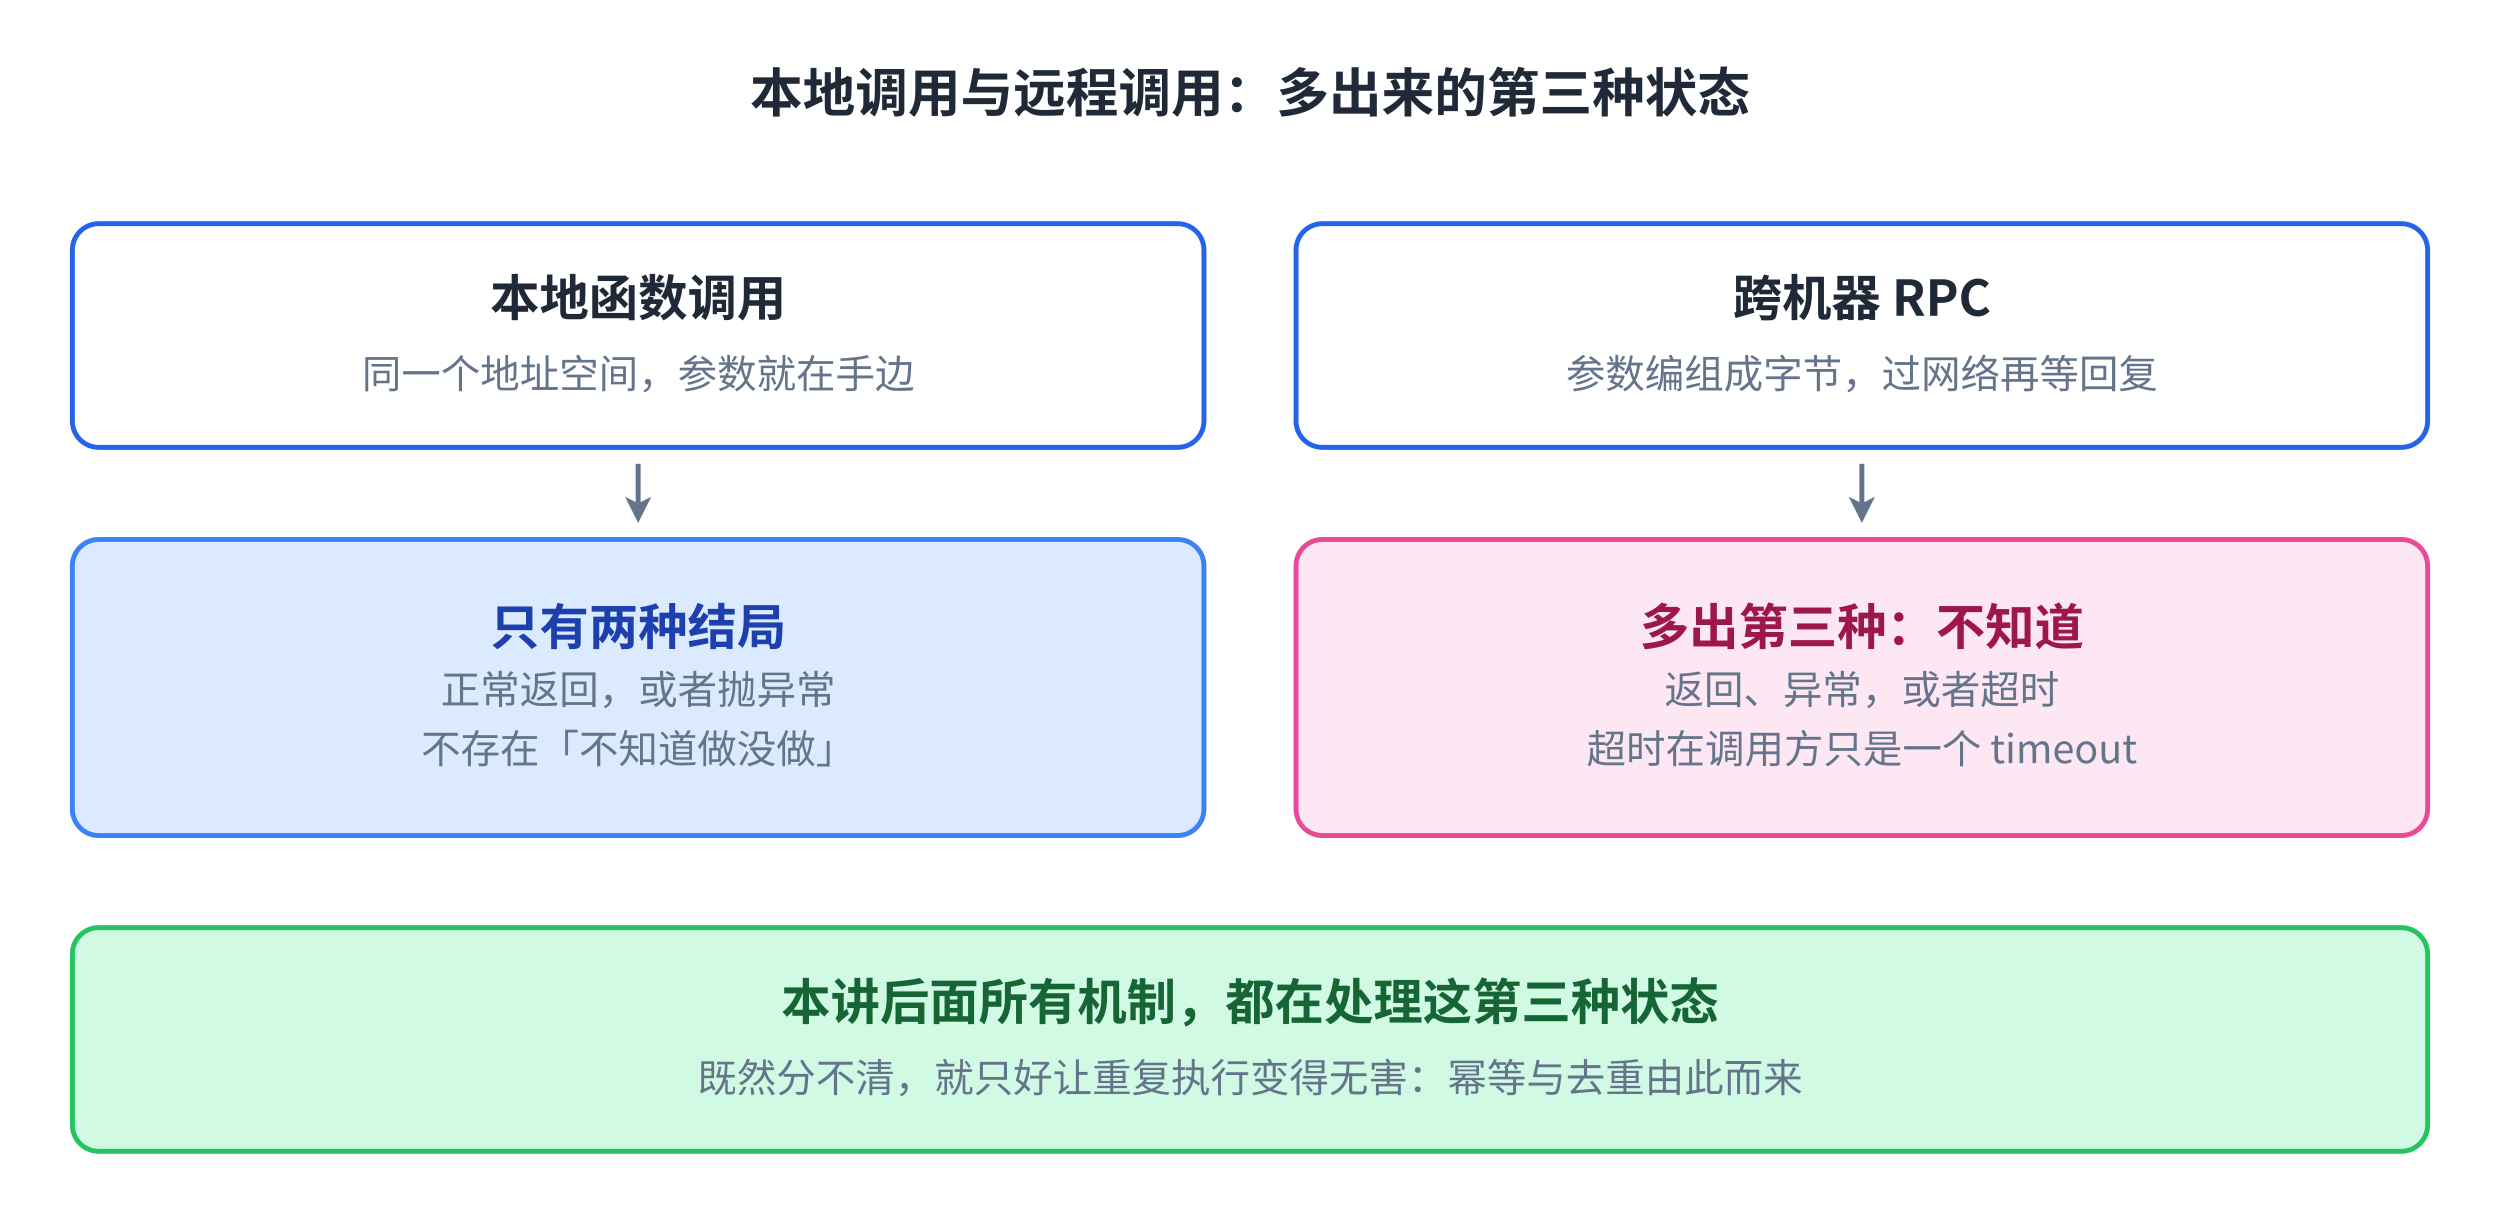
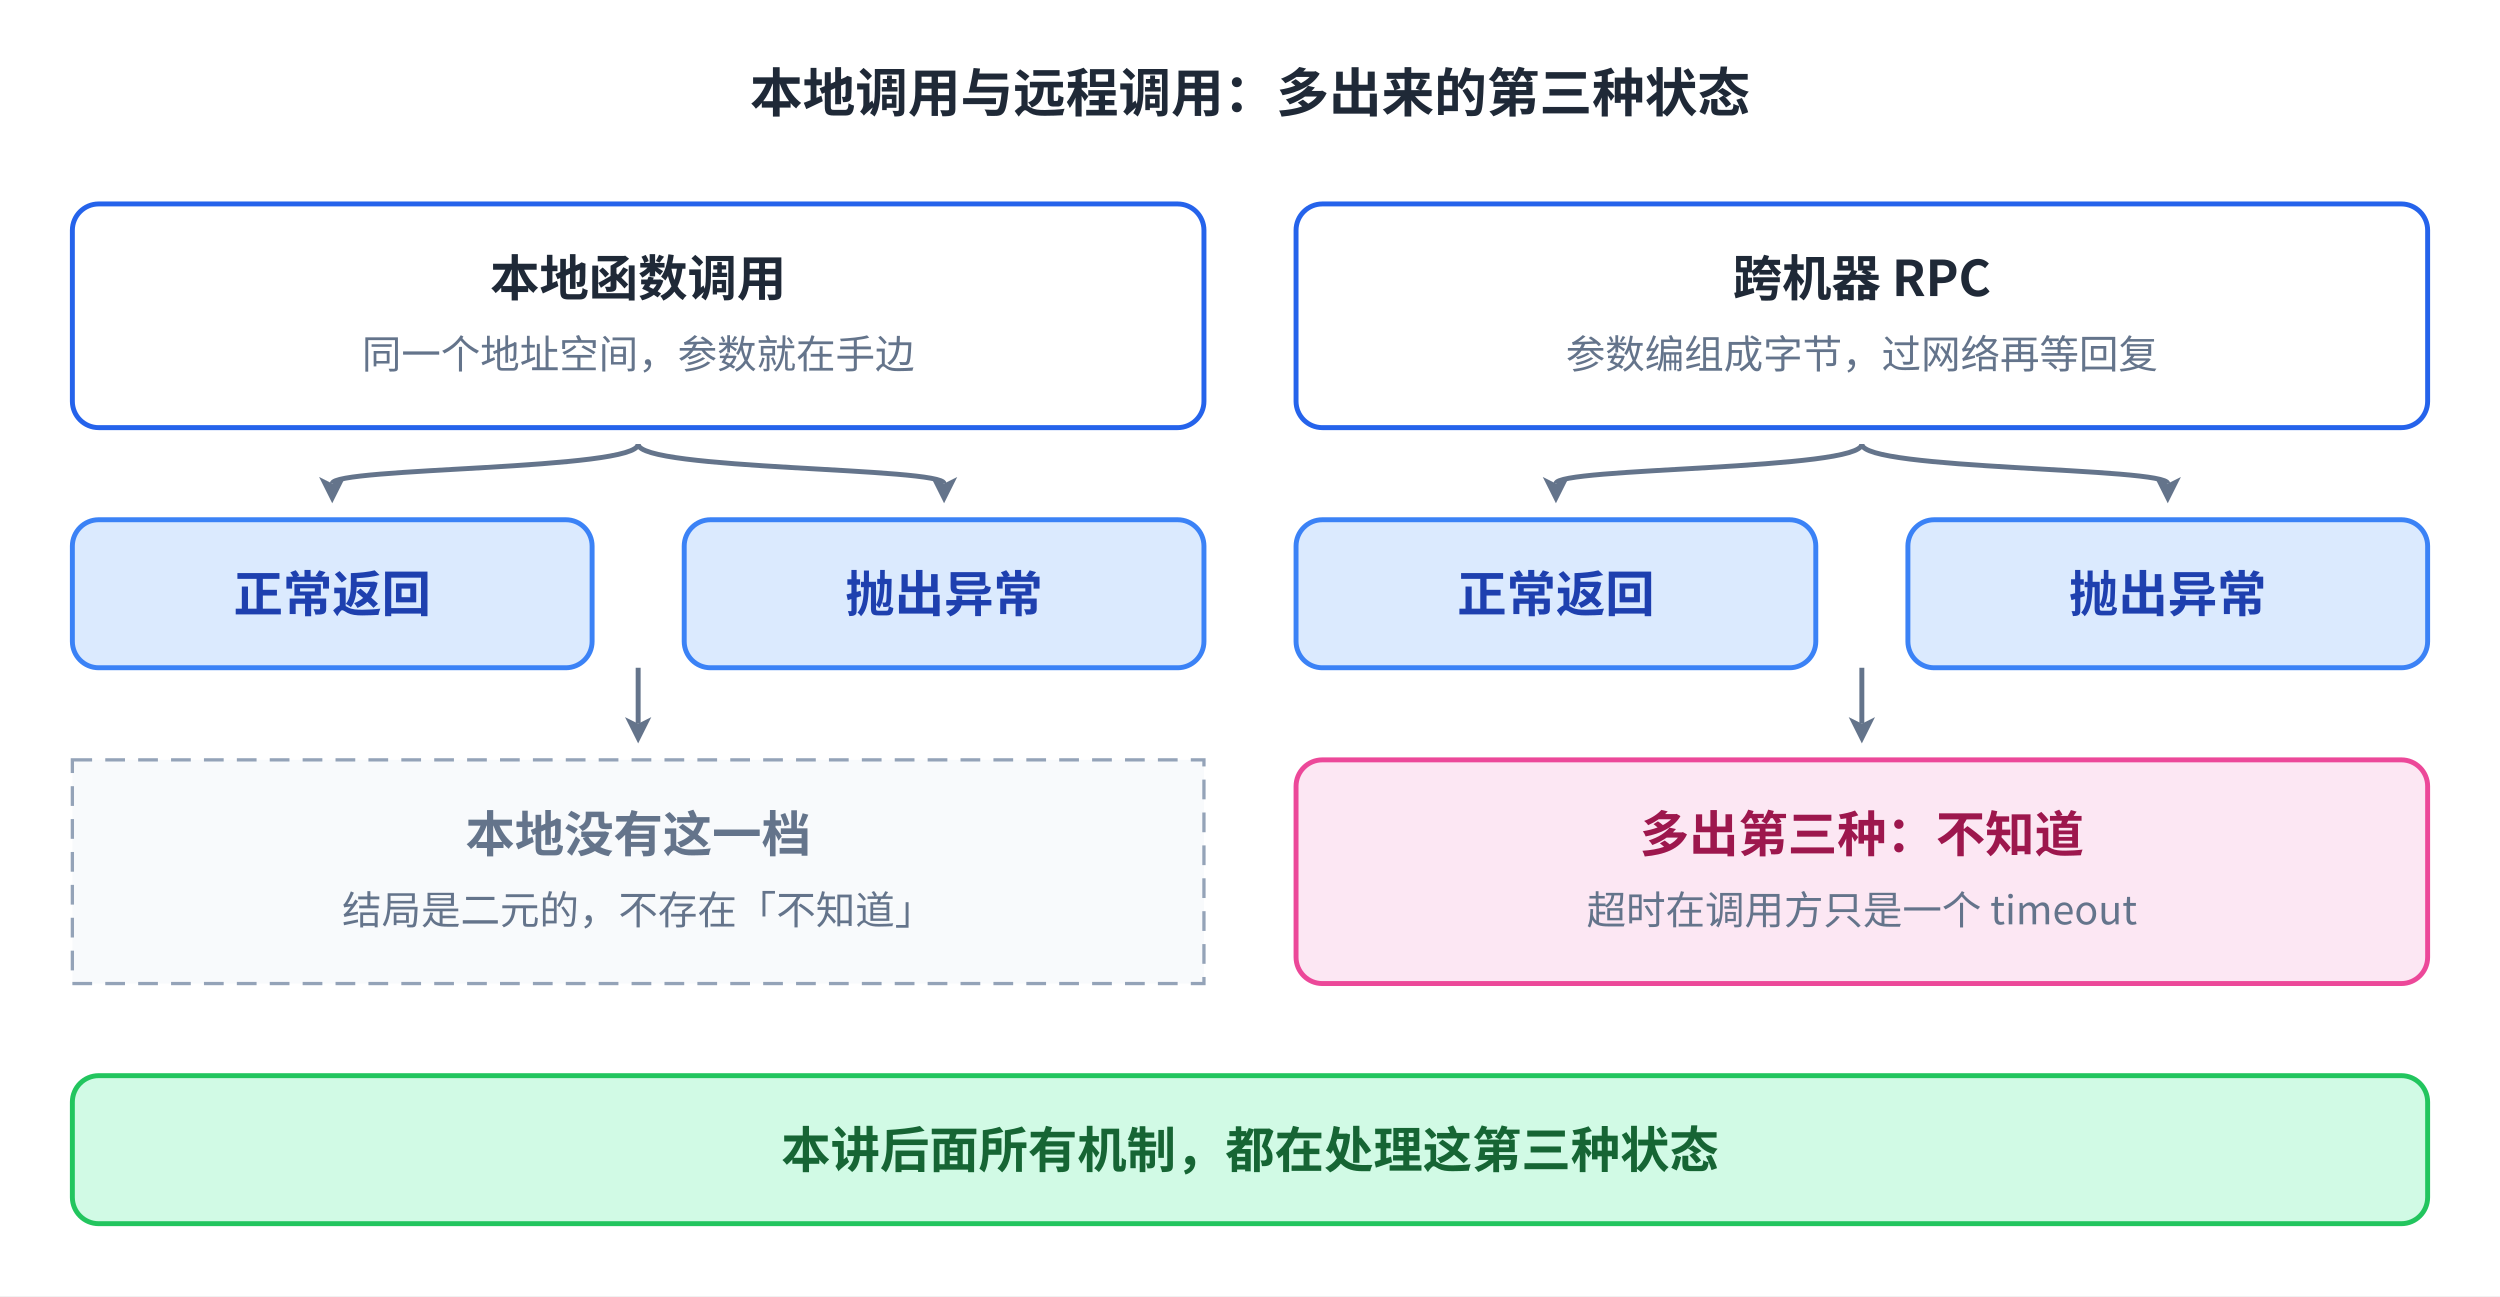
- <svg xmlns="http://www.w3.org/2000/svg" viewBox="0 0 760 372" width="760" height="372" role="img" aria-labelledby="rpc-and-threads-1-title rpc-and-threads-1-desc">
+ <svg xmlns="http://www.w3.org/2000/svg" viewBox="0 0 760 394" width="760" height="394" role="img" aria-labelledby="rpc-and-threads-1-title rpc-and-threads-1-desc">
  <defs>
    <style>
      text { font-family: 'PingFang SC', 'Microsoft YaHei', 'Noto Sans CJK SC', system-ui, sans-serif; }
    </style>
    <marker id="arrow" markerWidth="8" markerHeight="8" refX="2" refY="4" orient="auto" markerUnits="userSpaceOnUse">
      <path d="M0,0 L8,4 L0,8 L2,4 z" fill="#64748b" />
    </marker>
  </defs>
-   <rect x="0" y="0" width="760" height="372" fill="#ffffff" />
+   <rect x="0" y="0" width="760" height="394" fill="#ffffff" />
  <text x="380" y="34" font-size="16" font-weight="600" fill="#1f2937" text-anchor="middle">本地调用与远程调用：多出来的第三种状态</text>
-   <rect x="22" y="68" width="344" height="68" rx="8" fill="#ffffff" stroke="#2563eb" stroke-width="1.5" />
-   <text x="194" y="96" font-size="15" font-weight="600" fill="#1f2937" text-anchor="middle">本地函数调用</text>
-   <text x="194" y="118" font-size="12" fill="#64748b" text-anchor="middle">同一个地址空间，参数就在手边</text>
-   <rect x="394" y="68" width="344" height="68" rx="8" fill="#ffffff" stroke="#2563eb" stroke-width="1.5" />
-   <text x="566" y="96" font-size="15" font-weight="600" fill="#1f2937" text-anchor="middle">跨机器 RPC</text>
-   <text x="566" y="118" font-size="12" fill="#64748b" text-anchor="middle">参数编组成字节，过网络再等回复</text>
-   <path d="M194,141 L 194,153" fill="none" stroke="#64748b" stroke-width="1.5" marker-end="url(#arrow)" />
-   <path d="M566,141 L 566,153" fill="none" stroke="#64748b" stroke-width="1.5" marker-end="url(#arrow)" />
-   <rect x="22" y="164" width="344" height="90" rx="8" fill="#dbeafe" stroke="#3b82f6" stroke-width="1.5" />
-   <text x="194" y="196" font-size="15" font-weight="600" fill="#1e40af" text-anchor="middle">只有两种结局</text>
-   <text x="194" y="214" font-size="12" fill="#64748b" text-anchor="middle">正常返回，或者抛异常</text>
-   <text x="194" y="232" font-size="12" fill="#64748b" text-anchor="middle">不存在「不知道做没做」</text>
-   <rect x="394" y="164" width="344" height="90" rx="8" fill="#fce7f3" stroke="#ec4899" stroke-width="1.5" />
-   <text x="566" y="196" font-size="15" font-weight="600" fill="#9d174d" text-anchor="middle">多出第三种：不知道</text>
-   <text x="566" y="214" font-size="12" fill="#64748b" text-anchor="middle">返回、异常，或者超时</text>
-   <text x="566" y="232" font-size="12" fill="#64748b" text-anchor="middle">超时在调用方只是一个 timeout</text>
-   <rect x="22" y="282" width="716" height="68" rx="8" fill="#d1fae5" stroke="#22c55e" stroke-width="1.5" />
-   <text x="380" y="310" font-size="15" font-weight="600" fill="#166534" text-anchor="middle">本讲后面所有机制，都在处理这第三种状态</text>
-   <text x="380" y="332" font-size="12" fill="#64748b" text-anchor="middle">既然分不清，就只好让重复执行变得无害：幂等与去重由此而来</text>
+   <rect x="22" y="62" width="344" height="68" rx="8" fill="#ffffff" stroke="#2563eb" stroke-width="1.5" />
+   <text x="194" y="90" font-size="15" font-weight="600" fill="#1f2937" text-anchor="middle">本地函数调用</text>
+   <text x="194" y="112" font-size="12" fill="#64748b" text-anchor="middle">同一个地址空间，参数就在手边</text>
+   <rect x="394" y="62" width="344" height="68" rx="8" fill="#ffffff" stroke="#2563eb" stroke-width="1.5" />
+   <text x="566" y="90" font-size="15" font-weight="600" fill="#1f2937" text-anchor="middle">跨机器 RPC</text>
+   <text x="566" y="112" font-size="12" fill="#64748b" text-anchor="middle">参数编组成字节，过网络再等回复</text>
+   <path d="M194,135 C 194,143 101,142 101,147" fill="none" stroke="#64748b" stroke-width="1.5" marker-end="url(#arrow)" />
+   <path d="M194,135 C 194,143 287,142 287,147" fill="none" stroke="#64748b" stroke-width="1.5" marker-end="url(#arrow)" />
+   <path d="M566,135 C 566,143 473,142 473,147" fill="none" stroke="#64748b" stroke-width="1.5" marker-end="url(#arrow)" />
+   <path d="M566,135 C 566,143 659,142 659,147" fill="none" stroke="#64748b" stroke-width="1.5" marker-end="url(#arrow)" />
+   <rect x="22" y="158" width="158" height="45" rx="8" fill="#dbeafe" stroke="#3b82f6" stroke-width="1.5" />
+   <text x="101" y="186" font-size="15" font-weight="600" fill="#1e40af" text-anchor="middle">正常返回</text>
+   <rect x="208" y="158" width="158" height="45" rx="8" fill="#dbeafe" stroke="#3b82f6" stroke-width="1.5" />
+   <text x="287" y="186" font-size="15" font-weight="600" fill="#1e40af" text-anchor="middle">抛出异常</text>
+   <rect x="394" y="158" width="158" height="45" rx="8" fill="#dbeafe" stroke="#3b82f6" stroke-width="1.5" />
+   <text x="473" y="186" font-size="15" font-weight="600" fill="#1e40af" text-anchor="middle">正常返回</text>
+   <rect x="580" y="158" width="158" height="45" rx="8" fill="#dbeafe" stroke="#3b82f6" stroke-width="1.5" />
+   <text x="659" y="186" font-size="15" font-weight="600" fill="#1e40af" text-anchor="middle">抛出异常</text>
+   <path d="M194,203 L194,220" fill="none" stroke="#64748b" stroke-width="1.5" marker-end="url(#arrow)" />
+   <path d="M566,203 L566,220" fill="none" stroke="#64748b" stroke-width="1.5" marker-end="url(#arrow)" />
+   <rect x="22" y="231" width="344" height="68" fill="#f8fafc" stroke="#94a3b8" stroke-dasharray="6,4" />
+   <text x="194" y="259" font-size="15" font-weight="600" fill="#64748b" text-anchor="middle">本地没有这一档</text>
+   <text x="194" y="281" font-size="12" fill="#64748b" text-anchor="middle">结局是二元的，不存在「不知道」</text>
+   <rect x="394" y="231" width="344" height="68" rx="8" fill="#fce7f3" stroke="#ec4899" stroke-width="1.5" />
+   <text x="566" y="259" font-size="15" font-weight="600" fill="#9d174d" text-anchor="middle">多出第三种：不知道</text>
+   <text x="566" y="281" font-size="12" fill="#64748b" text-anchor="middle">超时在调用方只是一个 timeout</text>
+   <rect x="22" y="327" width="716" height="45" rx="8" fill="#d1fae5" stroke="#22c55e" stroke-width="1.5" />
+   <text x="380" y="355" font-size="15" font-weight="600" fill="#166534" text-anchor="middle">本讲后面所有机制，都在处理这第三种状态</text>
</svg>
